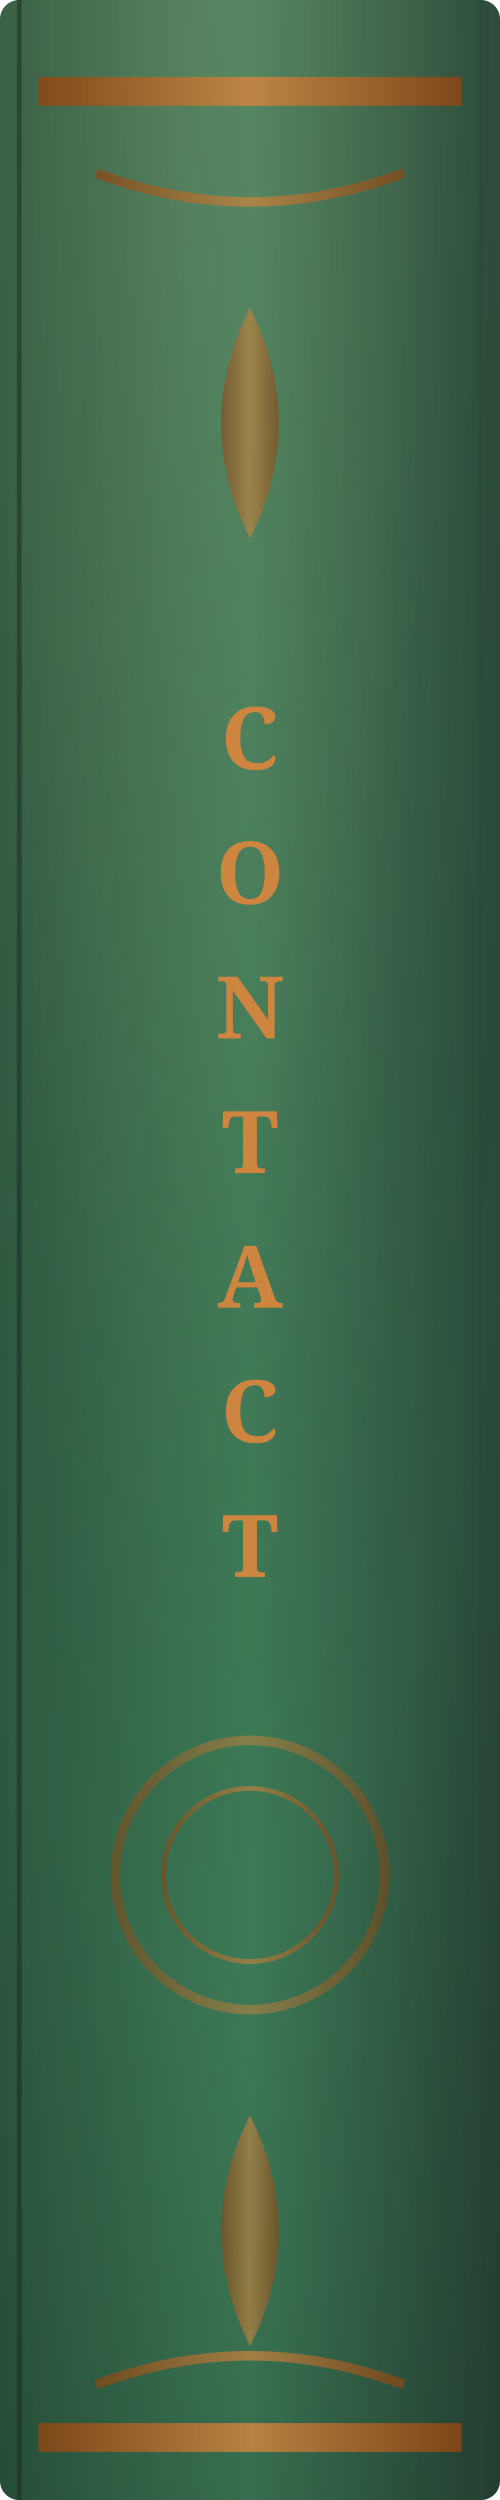
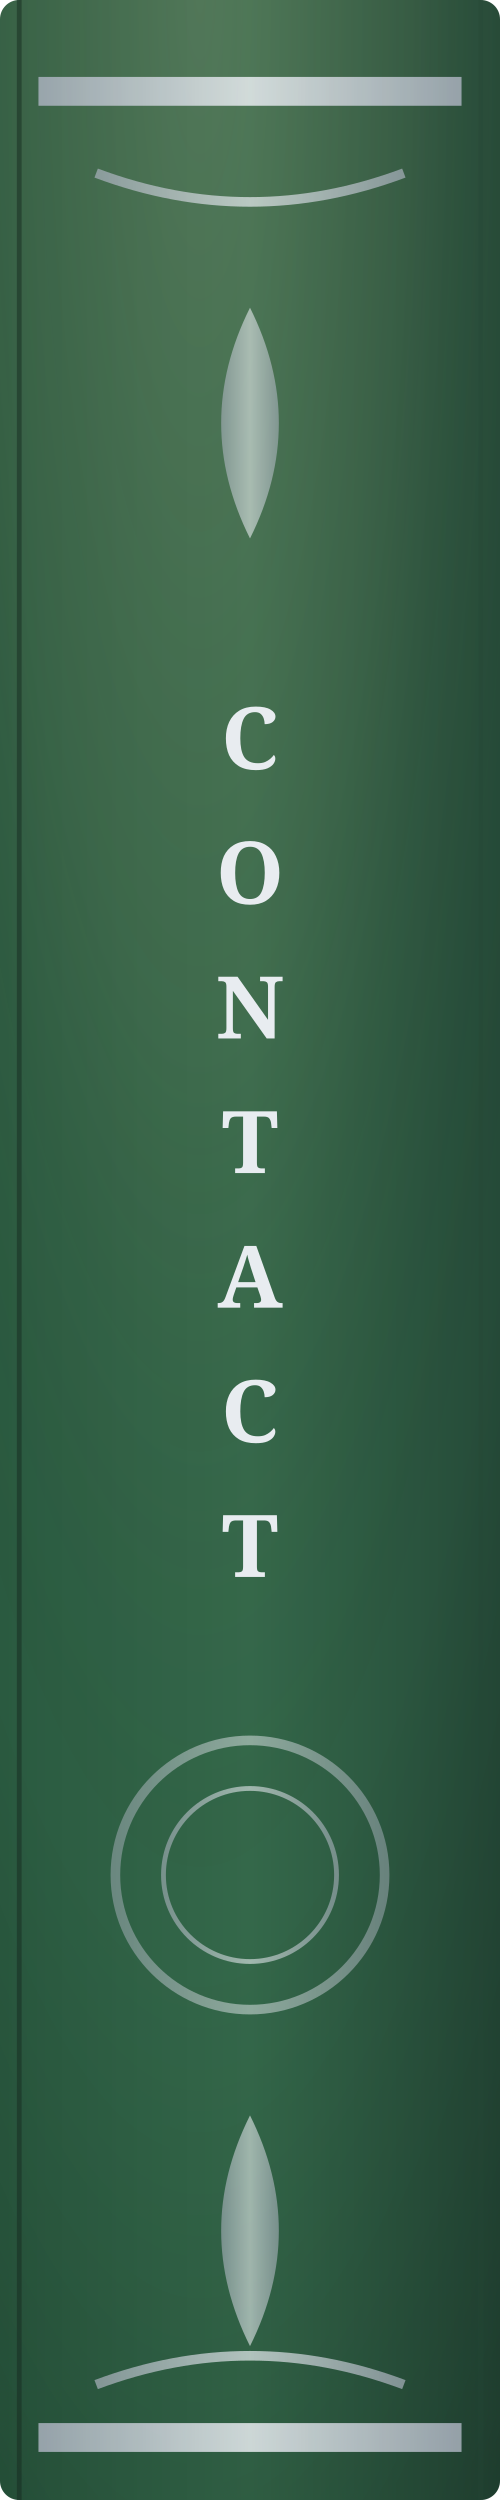
<svg xmlns="http://www.w3.org/2000/svg" width="52" height="260" viewBox="0 0 52 260">
  <defs>
    <linearGradient id="spine-contact" x1="0%" y1="0%" x2="100%" y2="0%">
-       <stop offset="0%" style="stop-color:#2d5940" />
-       <stop offset="50%" style="stop-color:#3d7a57" />
-       <stop offset="100%" style="stop-color:#2a4a3a" />
+       <stop offset="0%" style="stop-color:#2a5a40" />
+       <stop offset="50%" style="stop-color:#34684a" />
+       <stop offset="100%" style="stop-color:#254a38" />
    </linearGradient>
    <linearGradient id="copper" x1="0%" y1="0%" x2="100%" y2="0%">
-       <stop offset="0%" style="stop-color:#8b4513" />
-       <stop offset="50%" style="stop-color:#cd853f" />
-       <stop offset="100%" style="stop-color:#8b4513" />
+       <stop offset="0%" style="stop-color:#a8b0bc" />
+       <stop offset="50%" style="stop-color:#e8ecf0" />
+       <stop offset="100%" style="stop-color:#a8b0bc" />
    </linearGradient>
    <radialGradient id="corner-light-contact" cx="40%" cy="0%" r="120%" fx="40%" fy="0%">
      <stop offset="0%" style="stop-color:rgba(255,220,180,0.15)" />
      <stop offset="35%" style="stop-color:rgba(255,200,150,0.06)" />
      <stop offset="65%" style="stop-color:rgba(0,0,0,0)" />
      <stop offset="100%" style="stop-color:rgba(0,0,0,0.2)" />
    </radialGradient>
  </defs>
  <rect width="52" height="260" fill="url(#spine-contact)" rx="2" />
  <rect width="52" height="260" fill="url(#corner-light-contact)" rx="2" />
  <line x1="2" y1="0" x2="2" y2="260" stroke="#15291f" stroke-width="0.5" opacity="0.5" />
  <line x1="50" y1="0" x2="50" y2="260" stroke="#244535" stroke-width="0.5" opacity="0.3" />
  <rect x="4" y="8" width="44" height="3" fill="url(#copper)" opacity="0.85" />
  <path d="M10 18 Q26 24 42 18" fill="none" stroke="url(#copper)" stroke-width="1" opacity="0.7" />
  <path d="M26 32 Q32 44 26 56 Q20 44 26 32" fill="url(#copper)" opacity="0.6" />
  <line x1="26" y1="32" x2="26" y2="56" stroke="url(#copper)" stroke-width="0.5" opacity="0.8" />
-   <text x="26" y="80" font-family="Georgia, serif" font-size="9" fill="#cd853f" text-anchor="middle" font-weight="bold">C</text>
-   <text x="26" y="94" font-family="Georgia, serif" font-size="9" fill="#cd853f" text-anchor="middle" font-weight="bold">O</text>
-   <text x="26" y="108" font-family="Georgia, serif" font-size="9" fill="#cd853f" text-anchor="middle" font-weight="bold">N</text>
-   <text x="26" y="122" font-family="Georgia, serif" font-size="9" fill="#cd853f" text-anchor="middle" font-weight="bold">T</text>
-   <text x="26" y="136" font-family="Georgia, serif" font-size="9" fill="#cd853f" text-anchor="middle" font-weight="bold">A</text>
-   <text x="26" y="150" font-family="Georgia, serif" font-size="9" fill="#cd853f" text-anchor="middle" font-weight="bold">C</text>
-   <text x="26" y="164" font-family="Georgia, serif" font-size="9" fill="#cd853f" text-anchor="middle" font-weight="bold">T</text>
+   <text x="26" y="80" font-family="Georgia, serif" font-size="9" fill="#e8ecf0" text-anchor="middle" font-weight="bold">C</text>
+   <text x="26" y="94" font-family="Georgia, serif" font-size="9" fill="#e8ecf0" text-anchor="middle" font-weight="bold">O</text>
+   <text x="26" y="108" font-family="Georgia, serif" font-size="9" fill="#e8ecf0" text-anchor="middle" font-weight="bold">N</text>
+   <text x="26" y="122" font-family="Georgia, serif" font-size="9" fill="#e8ecf0" text-anchor="middle" font-weight="bold">T</text>
+   <text x="26" y="136" font-family="Georgia, serif" font-size="9" fill="#e8ecf0" text-anchor="middle" font-weight="bold">A</text>
+   <text x="26" y="150" font-family="Georgia, serif" font-size="9" fill="#e8ecf0" text-anchor="middle" font-weight="bold">C</text>
+   <text x="26" y="164" font-family="Georgia, serif" font-size="9" fill="#e8ecf0" text-anchor="middle" font-weight="bold">T</text>
  <circle cx="26" cy="195" r="14" fill="none" stroke="url(#copper)" stroke-width="1" opacity="0.5" />
  <circle cx="26" cy="195" r="9" fill="none" stroke="url(#copper)" stroke-width="0.5" opacity="0.6" />
  <path d="M26 220 Q32 232 26 244 Q20 232 26 220" fill="url(#copper)" opacity="0.6" />
  <path d="M10 248 Q26 242 42 248" fill="none" stroke="url(#copper)" stroke-width="1" opacity="0.7" />
  <rect x="4" y="252" width="44" height="3" fill="url(#copper)" opacity="0.85" />
</svg>
